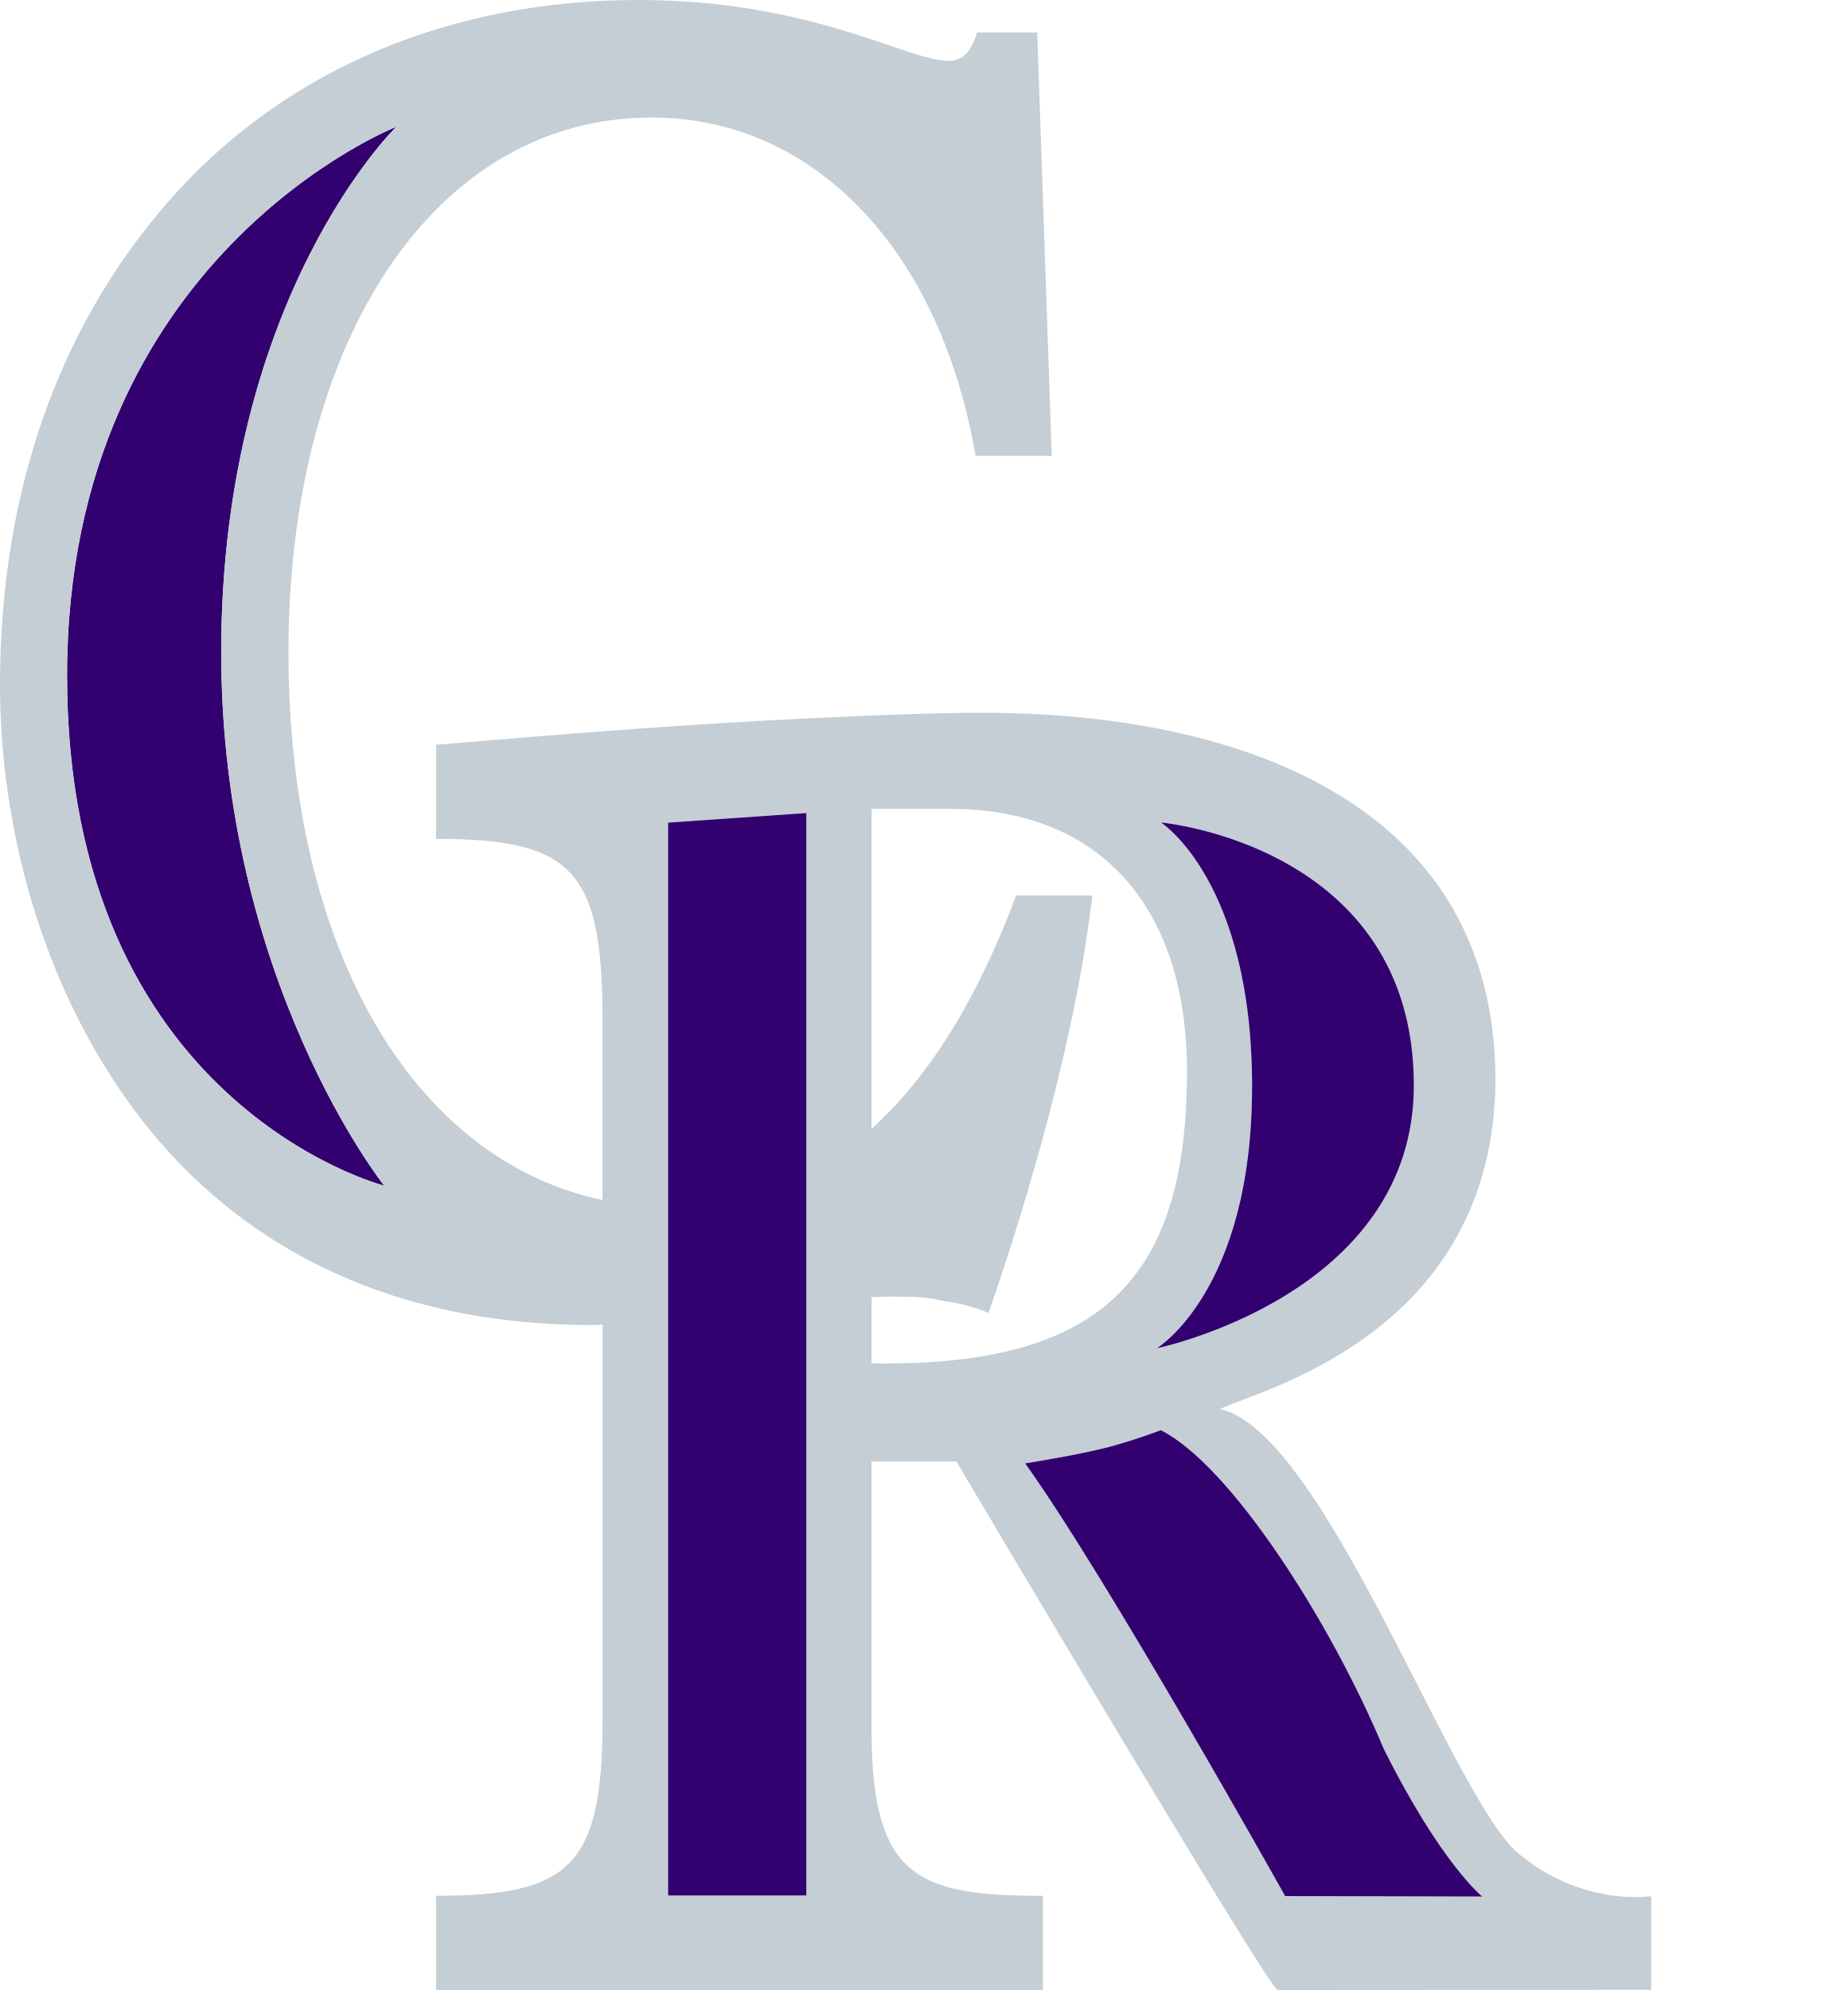
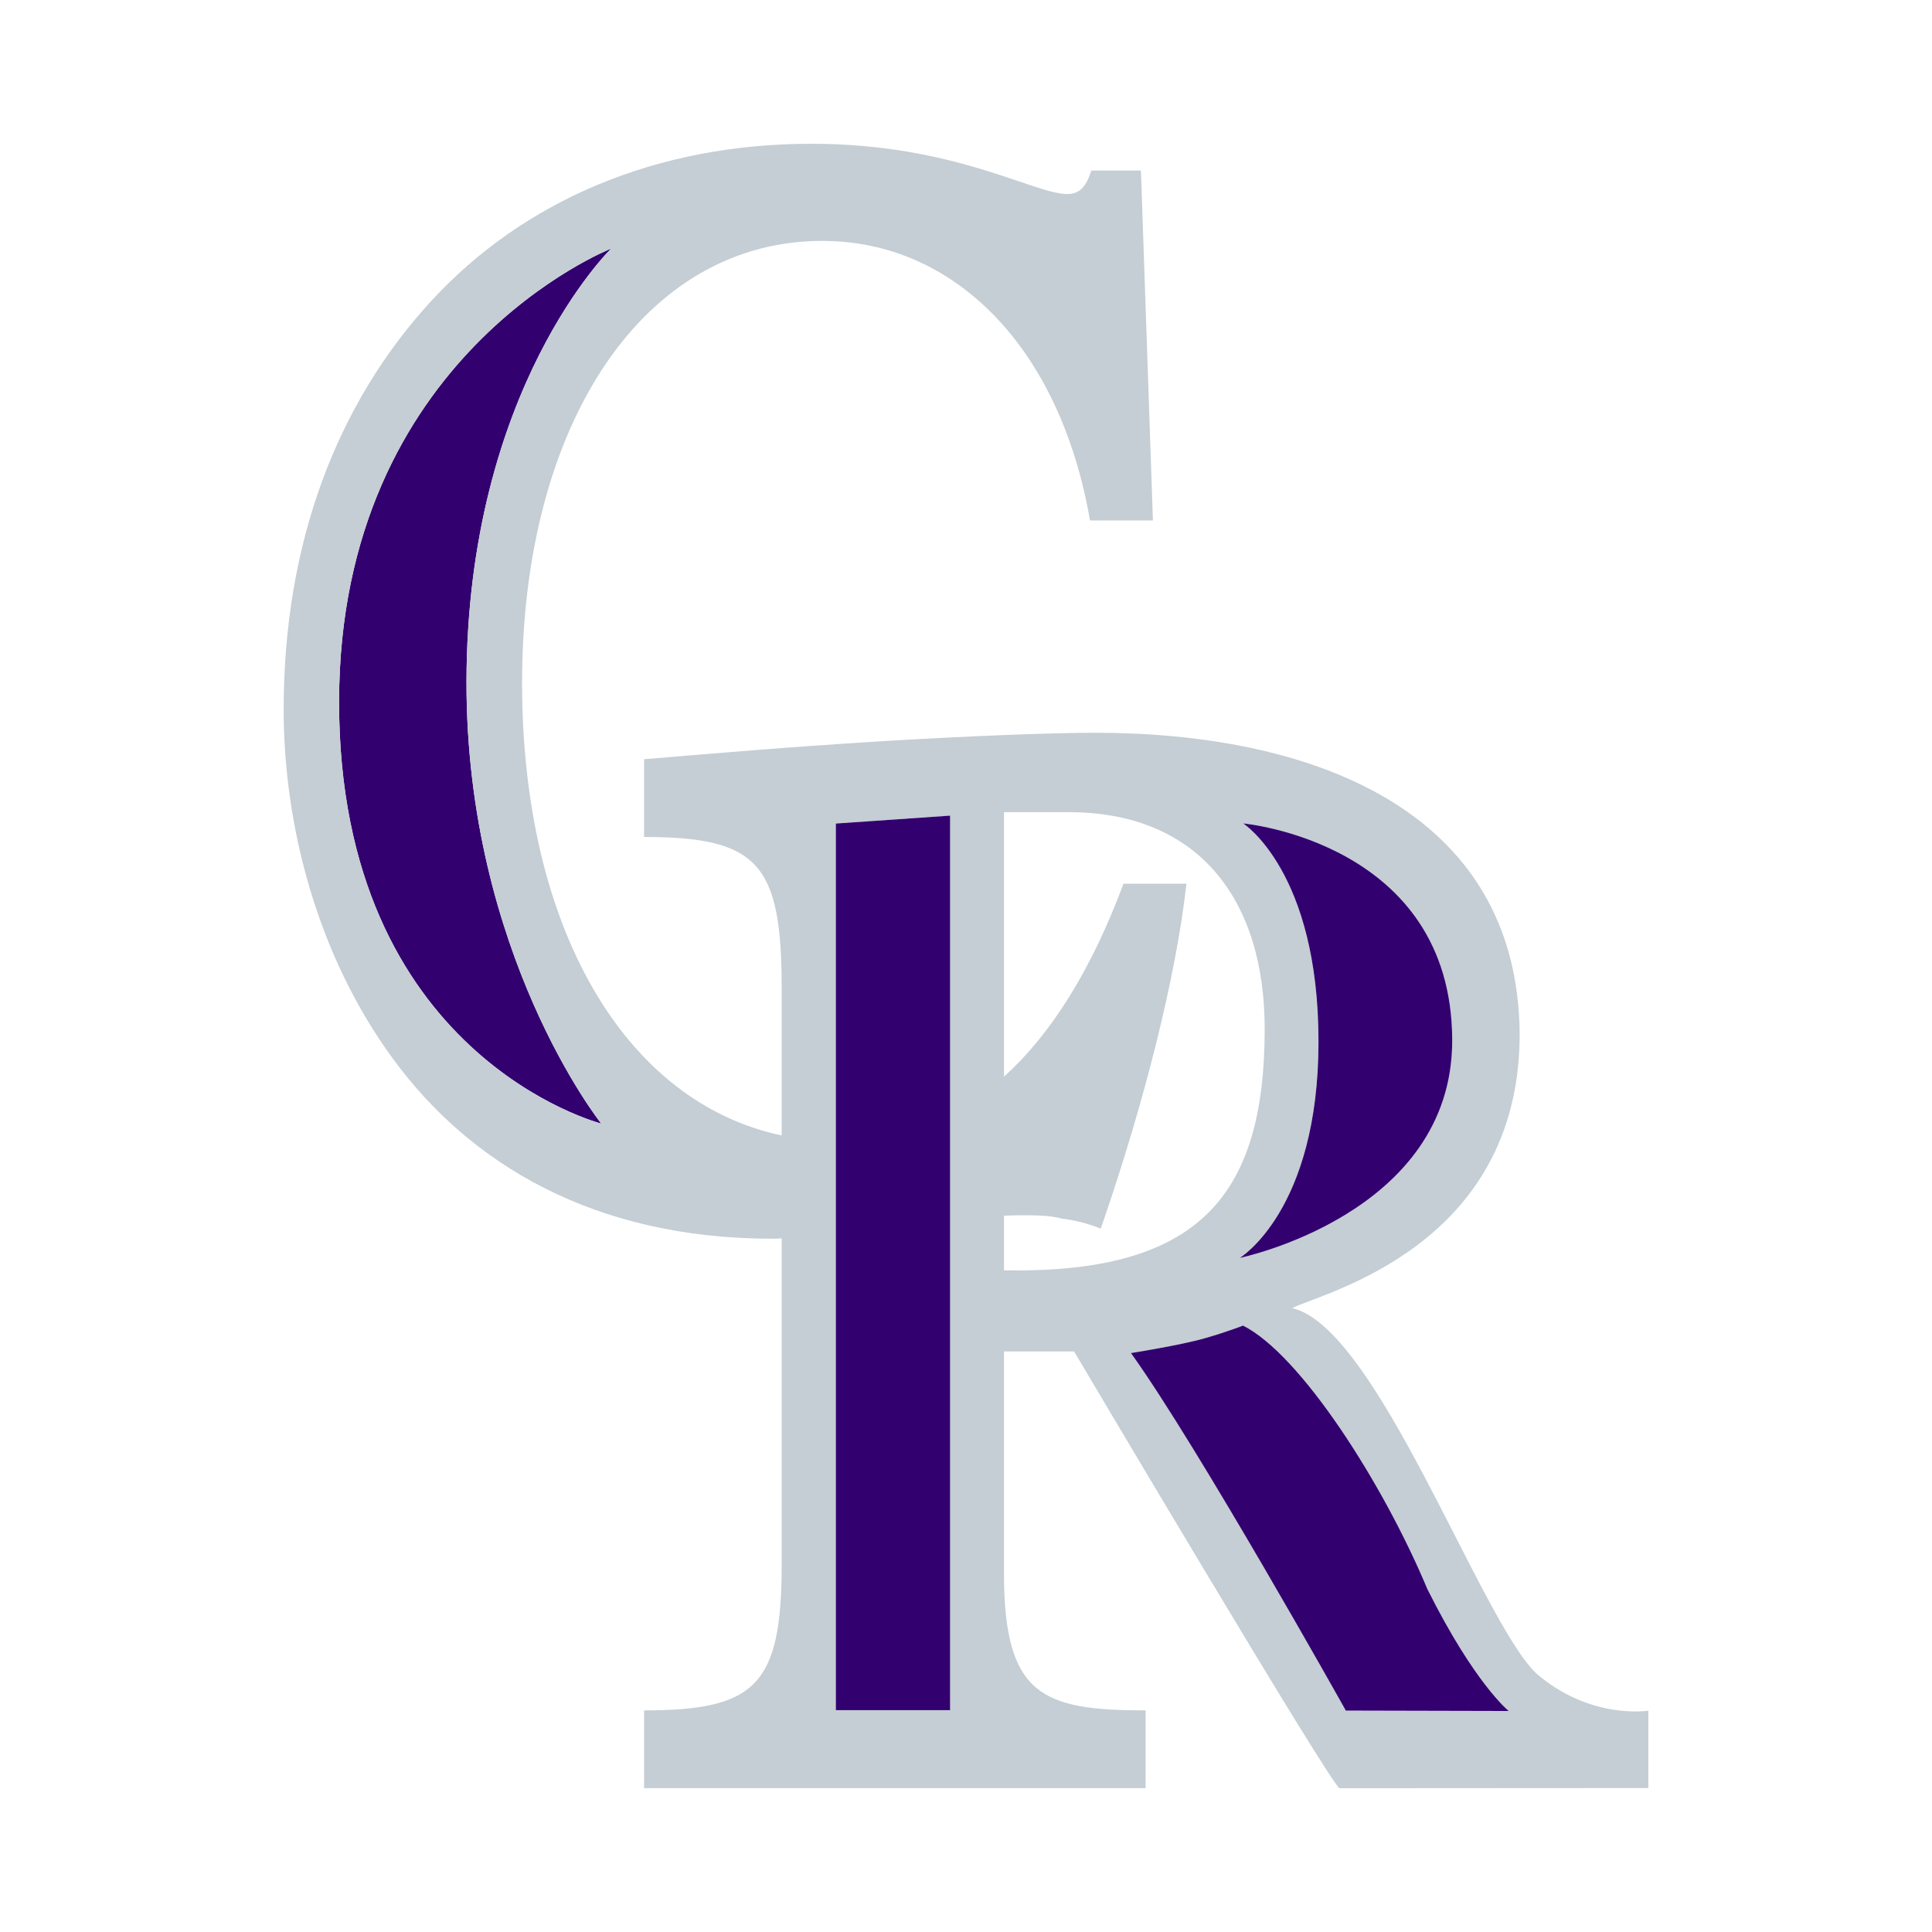
- <svg xmlns="http://www.w3.org/2000/svg" id="eY7TX9P03JL1" viewBox="0 0 169.964 183" shape-rendering="geometricPrecision" text-rendering="geometricPrecision">
-   <path d="M36.454,11.658c0,0-30.257,11.86-30.286,50.415-.039,39.5,29.17,46.961,29.17,46.961s-15.036-18.881-14.993-49.188c.057-32.631,16.109-48.188,16.109-48.188" fill="#33006f" />
-   <path d="M139.336,170.171c-6.26-6.149-17.677-38.474-27.113-40.598c3.458-1.74,25.223-6.812,25.323-30.346-.1-25.441-23.662-33.683-47.225-33.683-5.012,0-14.141.371-23.42.92-11.778.738-17.819,1.287-26.792,2.025v8.655c12.658,0,15.31,2.941,15.31,16.75v16.462c-17.442-3.682-28.888-23.088-28.888-50.362c0-28.878,13.567-49.185,33.383-49.185c7.457,0,14.013,2.984,19.232,8.384c5.222,5.401,8.944,13.229,10.587,22.728h7.001L95.401,2.98h-5.521c-.595,1.864-1.337,2.613-2.688,2.613C83.471,5.593,74.68,0,58.728,0C41.443,0,26.682,6.338,16.401,17.517C5.967,28.878,0,44.345,0,62.974c0,12.854,3.725,27.388,12.227,38.937c8.491,11.553,22.211,19.937,42.177,19.937.342,0,.67-.028,1.016-.035v36.328c0,13.435-2.945,16.198-15.31,16.198v8.655h55.809v-8.655c-11.493,0-15.76-1.658-15.76-15.278v-24.668h7.803c0,0,28.767,48.608,29.551,48.608c2.036-.007,34.353-.021,34.353-.021v-8.609c0-.001-6.491,1.065-12.53-4.2M6.167,62.072c.029-38.556,30.285-50.415,30.285-50.415s-16.051,15.556-16.105,48.19C20.3,90.15,35.336,109.036,35.336,109.036s-29.205-7.464-29.169-46.964M74.163,174.309h-12.715v-98.659l12.715-.881v99.54Zm55.876-74.583c.064,19.381-23.644,24.261-23.644,24.261s8.758-5.276,8.762-24.044c.01-18.95-8.377-24.308-8.377-24.308s23.196,2.093,23.259,24.091M80.159,125.37v-6.078c.556-.021,1.127-.054,1.672-.054c1.796,0,3.429,0,4.769.374c1.49.185,2.987.556,4.324,1.116l.453-1.305c4.317-12.665,7.896-26.453,9.086-37.076h-7.004c-3.561,9.546-8.01,16.694-13.3,21.467v-29.433h7.215c14.28,0,21.798,9.571,21.798,24.111c0,18.964-7.653,27.245-29.013,26.878m38.042,48.993c0,0-16.384-29.294-23.912-39.789c0,0,5.528-.873,8.224-1.65c2.459-.699,4.249-1.408,4.249-1.408c6.424,3.233,15.599,17.574,20.504,29.298c5.283,10.58,9.065,13.592,9.065,13.592l-18.13-.043Z" fill="#c4ced4" />
-   <path d="M61.449,174.311h12.714v-99.544l-12.714.881Zm53.71-74.37c-.007,18.768-8.762,24.047-8.762,24.047s23.705-4.884,23.644-24.265c-.068-21.998-23.263-24.09-23.263-24.09s8.391,5.362,8.381,24.308m12.107,60.873c-4.905-11.728-14.081-26.065-20.504-29.298c0,0-1.789.706-4.249,1.408-2.695.777-8.224,1.65-8.224,1.65c7.529,10.494,23.912,39.789,23.912,39.789l18.13.043c0,0-3.782-3.012-9.065-13.592" fill="#33006f" />
+ <svg xmlns="http://www.w3.org/2000/svg" id="e6UctrLCAux1" viewBox="0 0 215 215" shape-rendering="geometricPrecision" text-rendering="geometricPrecision">
+   <path d="M36.454,11.658c0,0-30.257,11.86-30.286,50.415-.039,39.5,29.17,46.961,29.17,46.961s-15.036-18.881-14.993-49.188c.057-32.631,16.109-48.188,16.109-48.188" transform="translate(31.567 15.9995)" fill="#33006f" />
+   <path d="M139.336,170.171c-6.26-6.149-17.677-38.474-27.113-40.598c3.458-1.74,25.223-6.812,25.323-30.346-.1-25.441-23.662-33.683-47.225-33.683-5.012,0-14.141.371-23.42.92-11.778.738-17.819,1.287-26.792,2.025v8.655c12.658,0,15.31,2.941,15.31,16.75v16.462c-17.442-3.682-28.888-23.088-28.888-50.362c0-28.878,13.567-49.185,33.383-49.185c7.457,0,14.013,2.984,19.232,8.384c5.222,5.401,8.944,13.229,10.587,22.728h7.001L95.401,2.98h-5.521c-.595,1.864-1.337,2.613-2.688,2.613C83.471,5.593,74.68,0,58.728,0C41.443,0,26.682,6.338,16.401,17.517C5.967,28.878,0,44.345,0,62.974c0,12.854,3.725,27.388,12.227,38.937c8.491,11.553,22.211,19.937,42.177,19.937.342,0,.67-.028,1.016-.035v36.328c0,13.435-2.945,16.198-15.31,16.198v8.655h55.809v-8.655c-11.493,0-15.76-1.658-15.76-15.278v-24.668h7.803c0,0,28.767,48.608,29.551,48.608c2.036-.007,34.353-.021,34.353-.021v-8.609c0-.001-6.491,1.065-12.53-4.2M6.167,62.072c.029-38.556,30.285-50.415,30.285-50.415s-16.051,15.556-16.105,48.19C20.3,90.15,35.336,109.036,35.336,109.036s-29.205-7.464-29.169-46.964M74.163,174.309h-12.715v-98.659l12.715-.881v99.54Zm55.876-74.583c.064,19.381-23.644,24.261-23.644,24.261s8.758-5.276,8.762-24.044c.01-18.95-8.377-24.308-8.377-24.308s23.196,2.093,23.259,24.091M80.159,125.37v-6.078c.556-.021,1.127-.054,1.672-.054c1.796,0,3.429,0,4.769.374c1.49.185,2.987.556,4.324,1.116l.453-1.305c4.317-12.665,7.896-26.453,9.086-37.076h-7.004c-3.561,9.546-8.01,16.694-13.3,21.467v-29.433h7.215c14.28,0,21.798,9.571,21.798,24.111c0,18.964-7.653,27.245-29.013,26.878m38.042,48.993c0,0-16.384-29.294-23.912-39.789c0,0,5.528-.873,8.224-1.65c2.459-.699,4.249-1.408,4.249-1.408c6.424,3.233,15.599,17.574,20.504,29.298c5.283,10.58,9.065,13.592,9.065,13.592l-18.13-.043Z" transform="translate(31.567 15.9995)" fill="#c4ced4" />
+   <path d="M61.449,174.311h12.714v-99.544l-12.714.881Zm53.71-74.37c-.007,18.768-8.762,24.047-8.762,24.047s23.705-4.884,23.644-24.265c-.068-21.998-23.263-24.09-23.263-24.09s8.391,5.362,8.381,24.308m12.107,60.873c-4.905-11.728-14.081-26.065-20.504-29.298c0,0-1.789.706-4.249,1.408-2.695.777-8.224,1.65-8.224,1.65c7.529,10.494,23.912,39.789,23.912,39.789l18.13.043c0,0-3.782-3.012-9.065-13.592" transform="translate(31.567 15.9995)" fill="#33006f" />
</svg>
